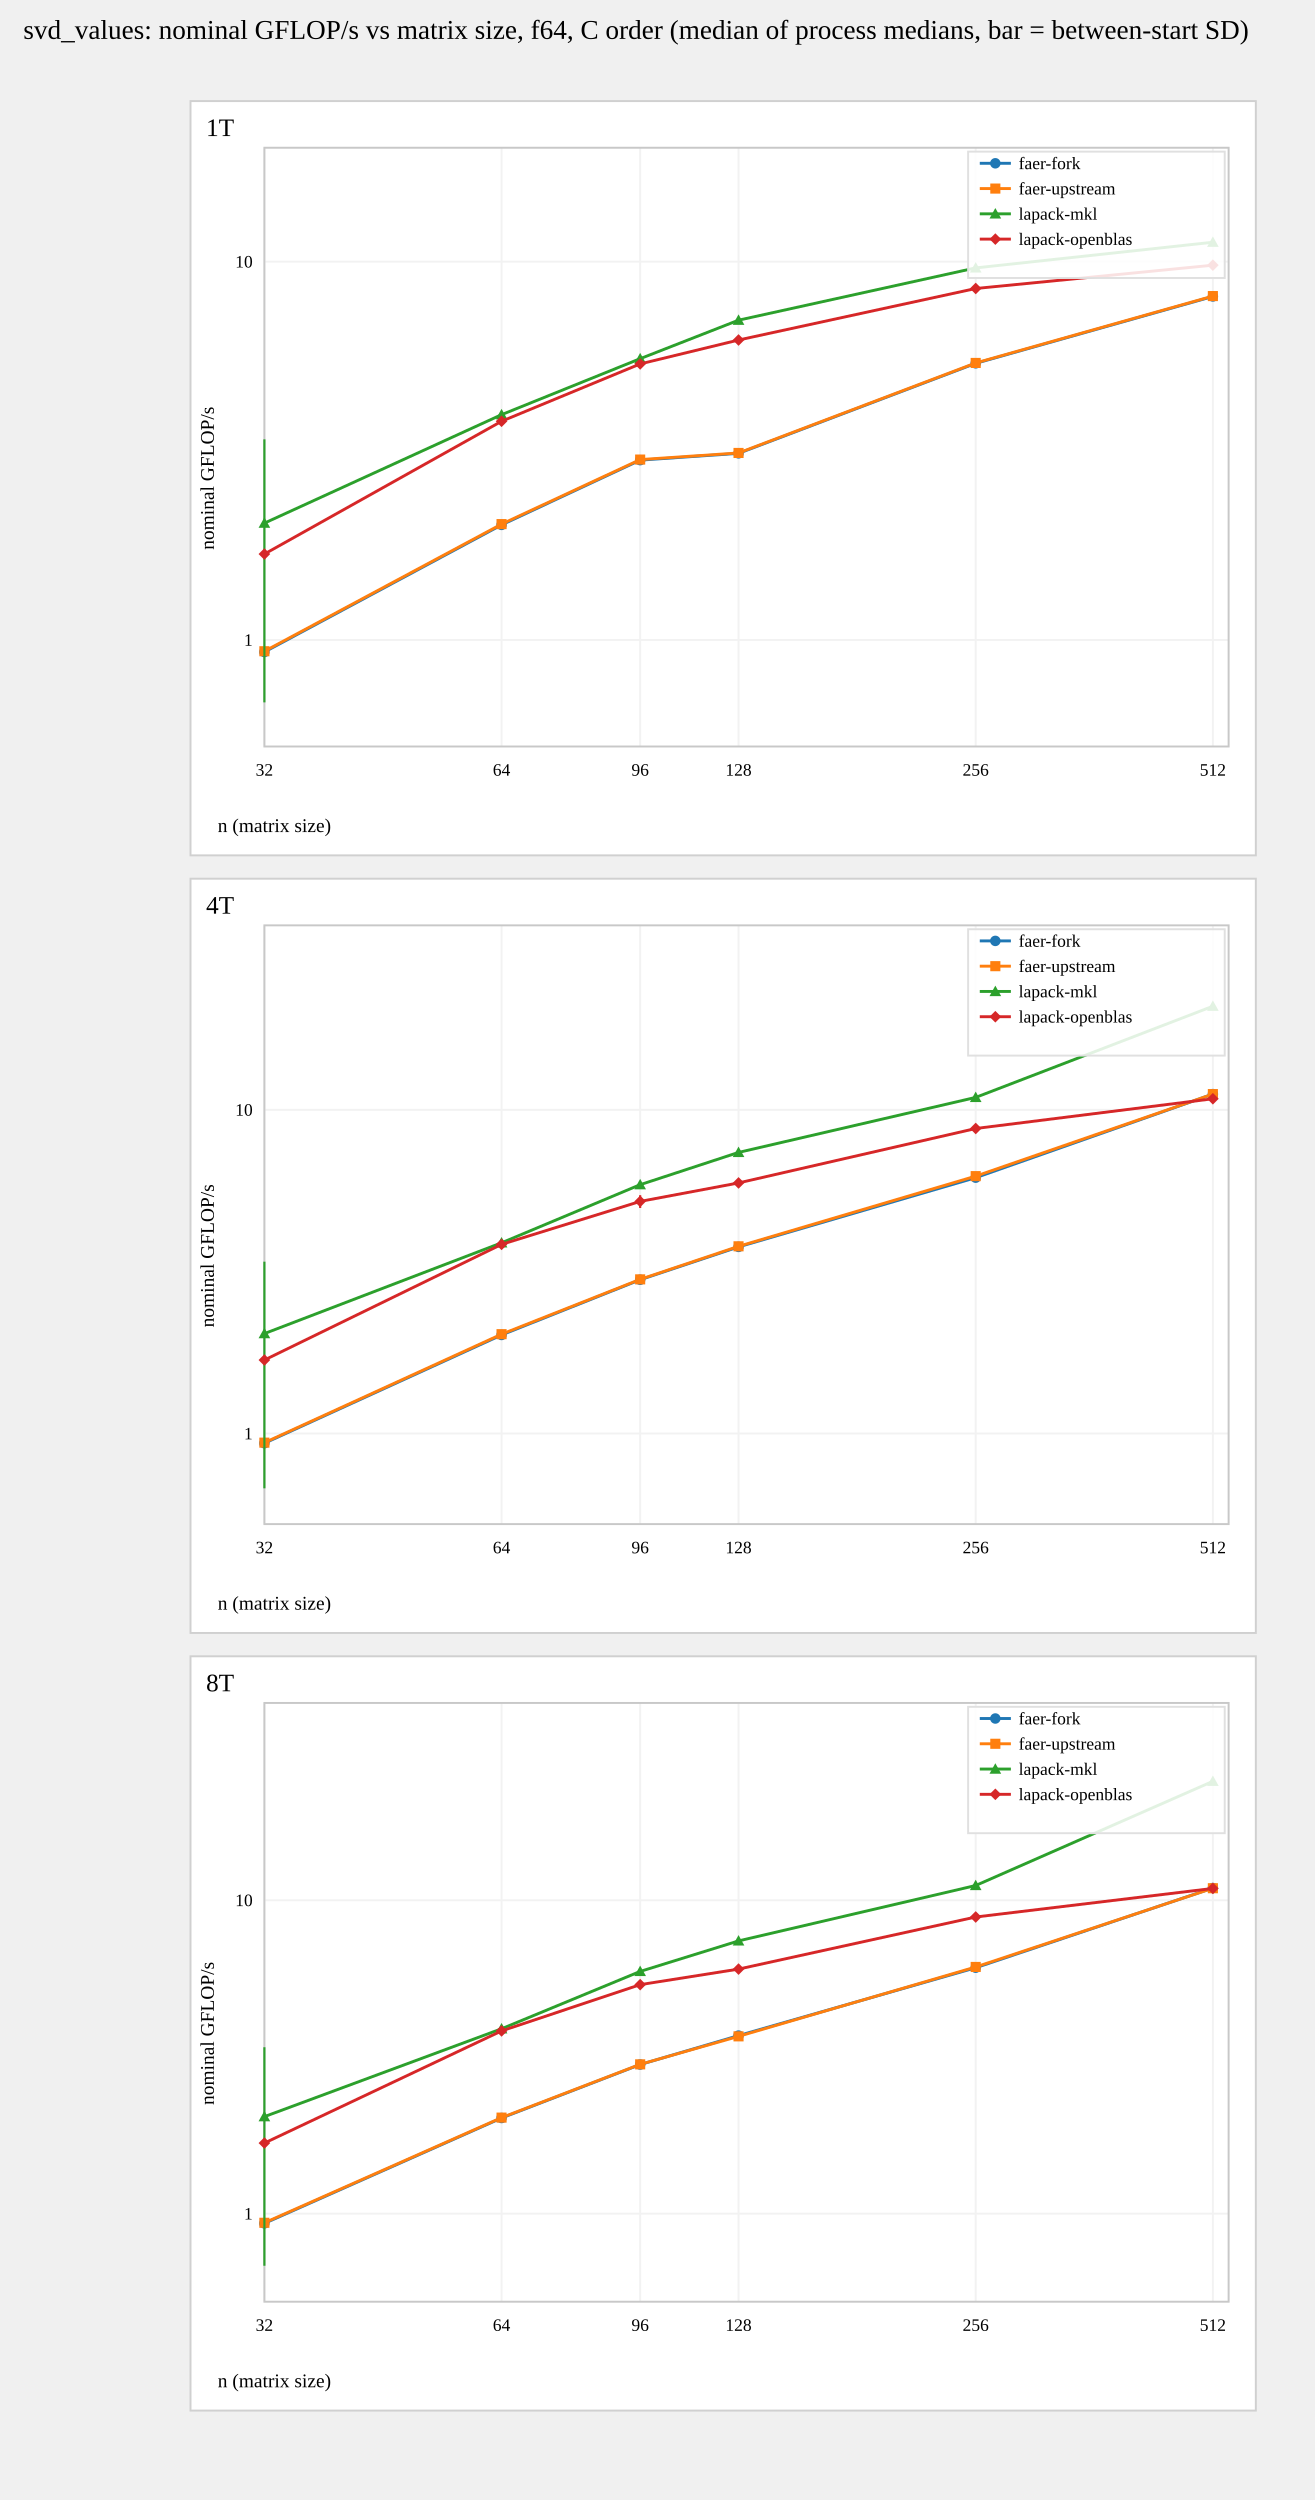
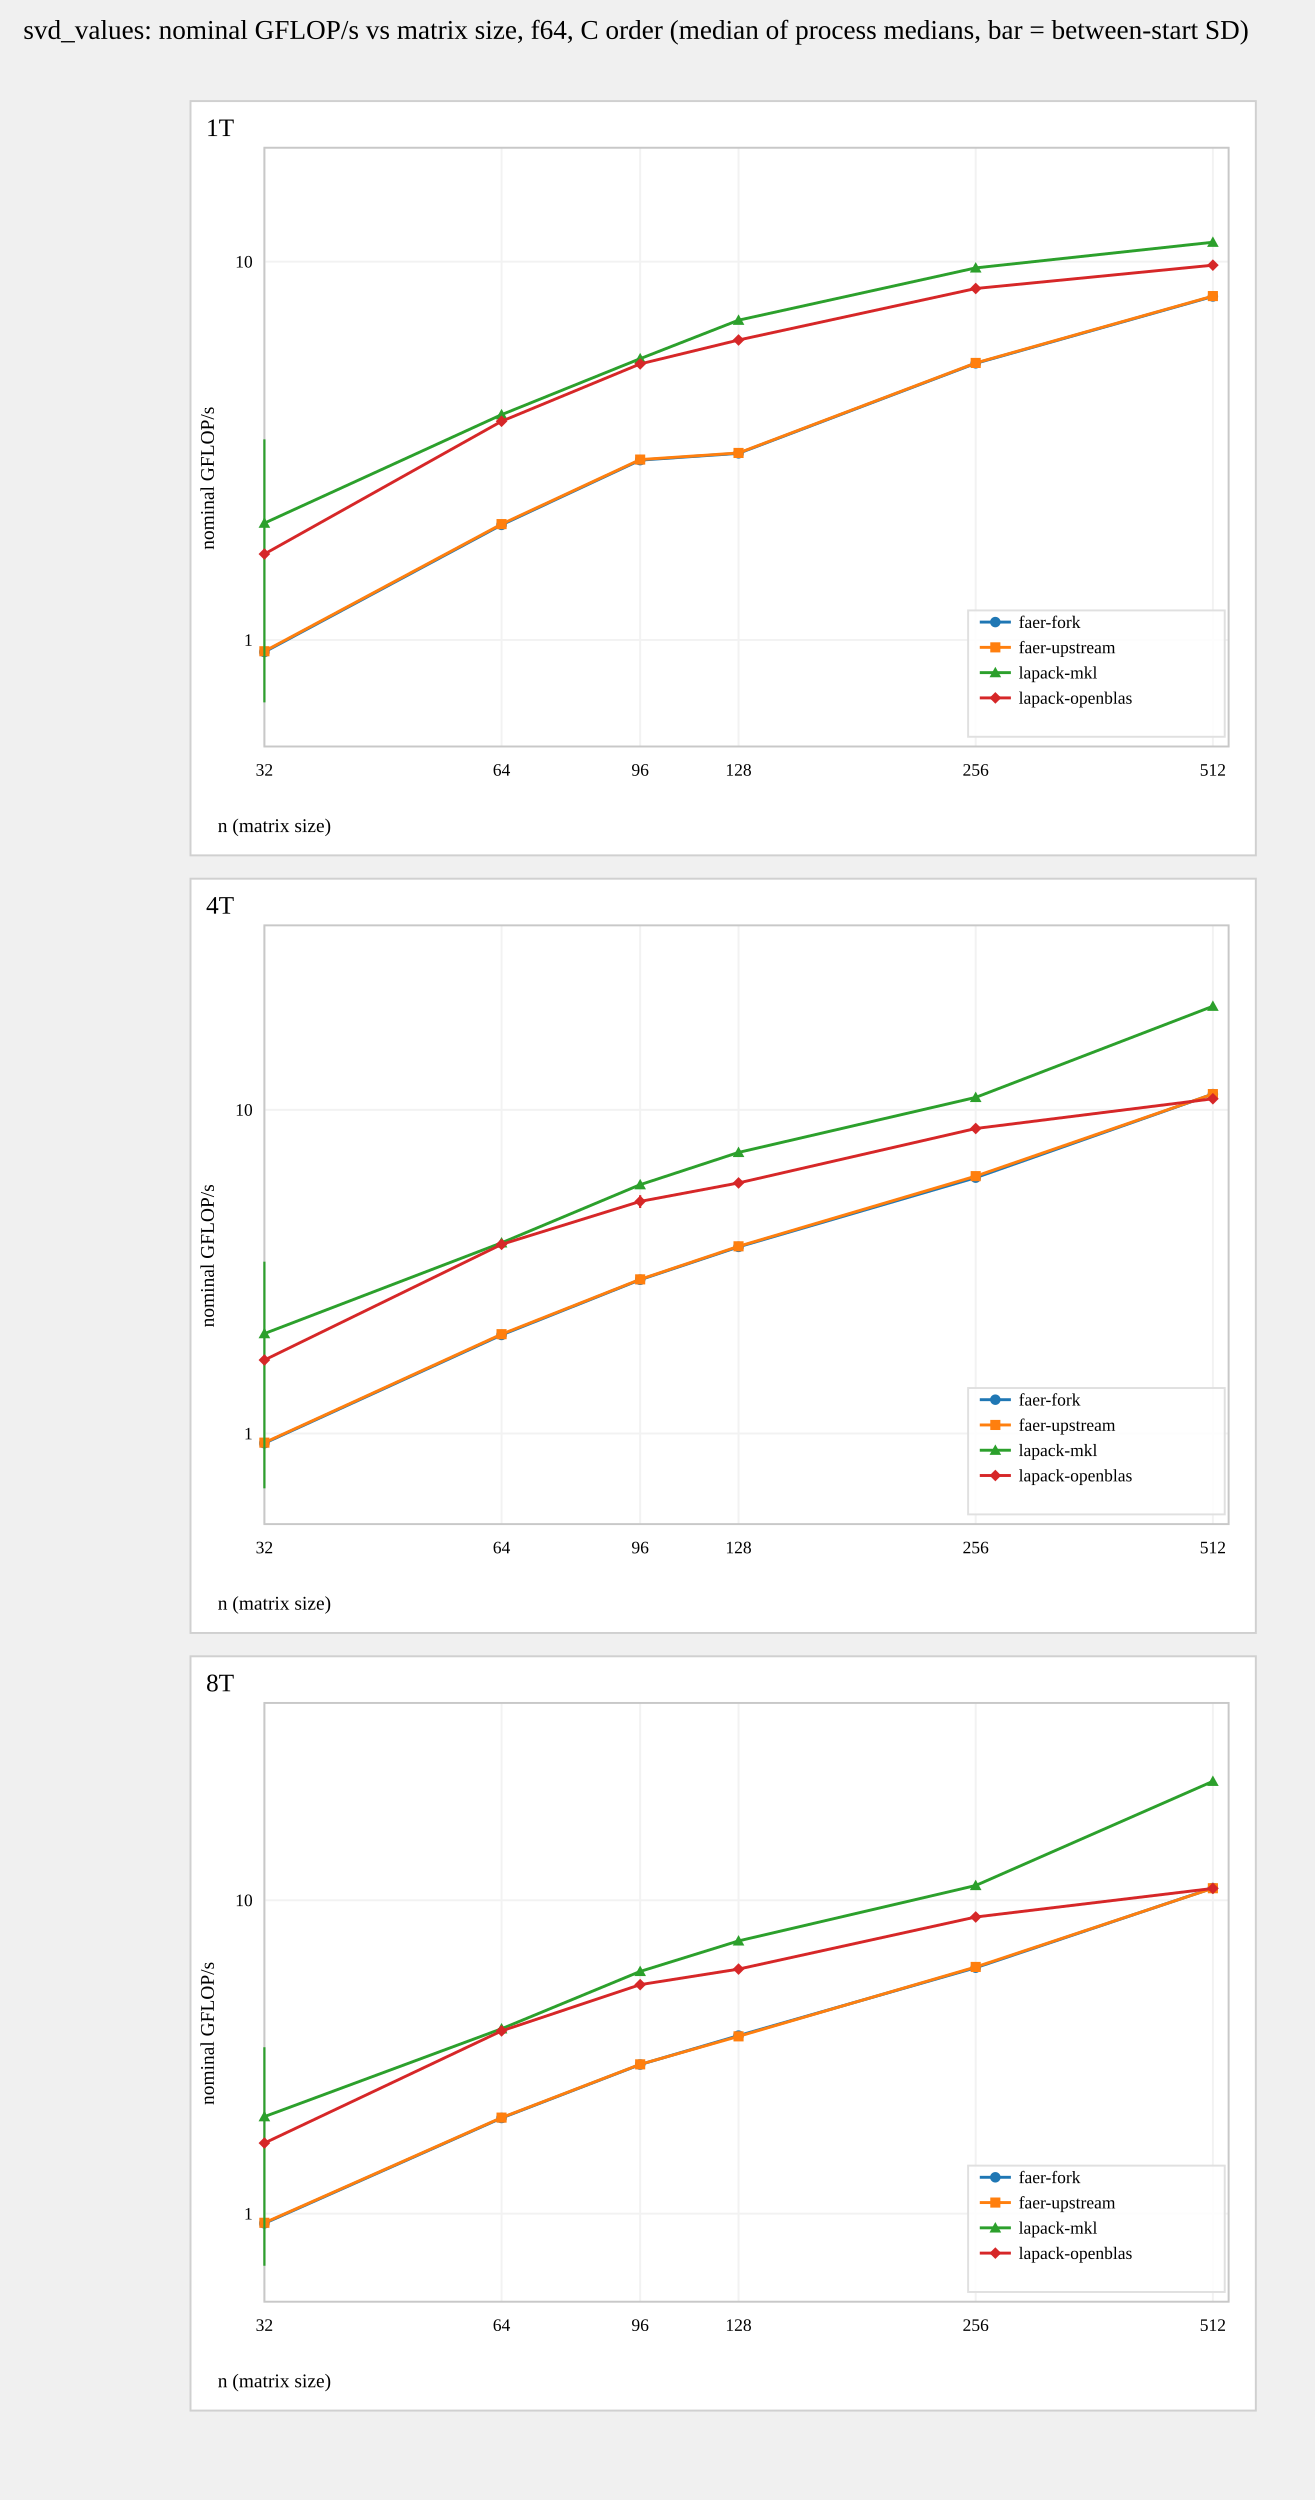
<svg xmlns="http://www.w3.org/2000/svg" width="676" height="1286" viewBox="0 0 676 1286">
  <text x="12.0" y="20.0" font-size="14" text-anchor="start">svd_values: nominal GFLOP/s vs matrix size, f64, C order (median of process medians, bar = between-start SD)</text>
  <g>
    <rect x="98" y="52" width="548" height="388" fill="#ffffff" stroke="#d0d0d0" />
    <text x="106.0" y="70.0" font-size="13" text-anchor="start">1T</text>
    <line x1="136.0" y1="76" x2="136.0" y2="384" stroke="#f2f2f2" />
    <text x="136.0" y="399.0" font-size="9" text-anchor="middle">32</text>
    <line x1="258.0" y1="76" x2="258.0" y2="384" stroke="#f2f2f2" />
    <text x="258.0" y="399.0" font-size="9" text-anchor="middle">64</text>
    <line x1="329.3" y1="76" x2="329.3" y2="384" stroke="#f2f2f2" />
    <text x="329.3" y="399.0" font-size="9" text-anchor="middle">96</text>
    <line x1="379.9" y1="76" x2="379.9" y2="384" stroke="#f2f2f2" />
    <text x="379.9" y="399.0" font-size="9" text-anchor="middle">128</text>
    <line x1="501.9" y1="76" x2="501.9" y2="384" stroke="#f2f2f2" />
    <text x="501.9" y="399.0" font-size="9" text-anchor="middle">256</text>
    <line x1="623.9" y1="76" x2="623.9" y2="384" stroke="#f2f2f2" />
    <text x="623.9" y="399.0" font-size="9" text-anchor="middle">512</text>
    <line x1="136" y1="329.2" x2="632" y2="329.2" stroke="#f2f2f2" />
    <text x="130.0" y="332.2" font-size="9" text-anchor="end">1</text>
    <line x1="136" y1="134.6" x2="632" y2="134.6" stroke="#f2f2f2" />
    <text x="130.0" y="137.6" font-size="9" text-anchor="end">10</text>
    <rect x="136" y="76" width="496" height="308" fill="none" stroke="#c8c8c8" />
    <text x="112.0" y="428.0" font-size="10" text-anchor="start">n (matrix size)</text>
    <text x="110.0" y="246.0" font-size="10" text-anchor="middle" transform="rotate(-90 110.0 246.0)">nominal GFLOP/s</text>
    <polyline points="136.0,335.4 258.0,270.0 329.3,236.7 379.9,233.2 501.9,186.9 623.9,152.5" fill="none" stroke="#1f77b4" stroke-width="1.5" />
    <line x1="136.0" y1="335.8" x2="136.0" y2="334.9" stroke="#1f77b4" stroke-width="1.1" />
    <circle cx="136.0" cy="335.4" r="2.7" fill="#1f77b4" />
    <line x1="258.0" y1="270.5" x2="258.0" y2="269.6" stroke="#1f77b4" stroke-width="1.1" />
    <circle cx="258.0" cy="270.0" r="2.7" fill="#1f77b4" />
    <line x1="329.3" y1="236.7" x2="329.3" y2="236.7" stroke="#1f77b4" stroke-width="1.1" />
    <circle cx="329.3" cy="236.7" r="2.7" fill="#1f77b4" />
    <line x1="379.9" y1="233.5" x2="379.9" y2="232.9" stroke="#1f77b4" stroke-width="1.1" />
    <circle cx="379.9" cy="233.2" r="2.7" fill="#1f77b4" />
    <line x1="501.9" y1="187.0" x2="501.9" y2="186.7" stroke="#1f77b4" stroke-width="1.1" />
    <circle cx="501.9" cy="186.9" r="2.7" fill="#1f77b4" />
    <line x1="623.9" y1="153.0" x2="623.9" y2="151.9" stroke="#1f77b4" stroke-width="1.1" />
    <circle cx="623.9" cy="152.5" r="2.7" fill="#1f77b4" />
    <polyline points="136.0,335.0 258.0,269.6 329.3,236.4 379.9,233.0 501.9,186.7 623.9,152.3" fill="none" stroke="#ff7f0e" stroke-width="1.5" />
    <line x1="136.0" y1="335.2" x2="136.0" y2="334.7" stroke="#ff7f0e" stroke-width="1.1" />
    <rect x="133.4" y="332.4" width="5.2" height="5.2" fill="#ff7f0e" />
    <line x1="258.0" y1="270.3" x2="258.0" y2="268.8" stroke="#ff7f0e" stroke-width="1.1" />
    <rect x="255.4" y="267.0" width="5.2" height="5.2" fill="#ff7f0e" />
    <line x1="329.3" y1="236.5" x2="329.3" y2="236.3" stroke="#ff7f0e" stroke-width="1.1" />
    <rect x="326.7" y="233.8" width="5.2" height="5.2" fill="#ff7f0e" />
    <line x1="379.9" y1="233.2" x2="379.9" y2="232.7" stroke="#ff7f0e" stroke-width="1.1" />
    <rect x="377.3" y="230.4" width="5.2" height="5.2" fill="#ff7f0e" />
    <line x1="501.9" y1="186.9" x2="501.9" y2="186.5" stroke="#ff7f0e" stroke-width="1.1" />
    <rect x="499.3" y="184.1" width="5.2" height="5.2" fill="#ff7f0e" />
    <line x1="623.9" y1="152.8" x2="623.9" y2="151.7" stroke="#ff7f0e" stroke-width="1.1" />
    <rect x="621.3" y="149.7" width="5.2" height="5.2" fill="#ff7f0e" />
    <polyline points="136.0,269.1 258.0,213.3 329.3,184.5 379.9,164.7 501.9,137.8 623.9,124.6" fill="none" stroke="#2ca02c" stroke-width="1.5" />
    <line x1="136.0" y1="361.3" x2="136.0" y2="226.0" stroke="#2ca02c" stroke-width="1.1" />
    <polygon points="136.0,266.1 133.0,271.5 139.0,271.5" fill="#2ca02c" />
    <line x1="258.0" y1="213.4" x2="258.0" y2="213.2" stroke="#2ca02c" stroke-width="1.1" />
    <polygon points="258.0,210.3 255.0,215.7 261.0,215.7" fill="#2ca02c" />
    <line x1="329.3" y1="185.3" x2="329.3" y2="183.6" stroke="#2ca02c" stroke-width="1.1" />
    <polygon points="329.3,181.5 326.3,186.9 332.3,186.9" fill="#2ca02c" />
    <line x1="379.9" y1="164.7" x2="379.9" y2="164.6" stroke="#2ca02c" stroke-width="1.1" />
    <polygon points="379.9,161.7 376.9,167.1 382.9,167.1" fill="#2ca02c" />
    <line x1="501.9" y1="138.0" x2="501.9" y2="137.6" stroke="#2ca02c" stroke-width="1.1" />
    <polygon points="501.9,134.8 498.9,140.2 504.9,140.2" fill="#2ca02c" />
    <line x1="623.9" y1="125.5" x2="623.9" y2="123.8" stroke="#2ca02c" stroke-width="1.1" />
    <polygon points="623.9,121.6 620.9,127.0 626.9,127.0" fill="#2ca02c" />
    <polyline points="136.0,285.0 258.0,216.7 329.3,187.2 379.9,174.9 501.9,148.4 623.9,136.4" fill="none" stroke="#d62728" stroke-width="1.5" />
    <line x1="136.0" y1="285.1" x2="136.0" y2="285.0" stroke="#d62728" stroke-width="1.1" />
    <polygon points="136.0,282.0 133.0,285.0 136.0,288.0 139.0,285.0" fill="#d62728" />
    <line x1="258.0" y1="217.6" x2="258.0" y2="215.7" stroke="#d62728" stroke-width="1.1" />
    <polygon points="258.0,213.7 255.0,216.7 258.0,219.7 261.0,216.7" fill="#d62728" />
    <line x1="329.3" y1="187.7" x2="329.3" y2="186.7" stroke="#d62728" stroke-width="1.1" />
    <polygon points="329.3,184.2 326.3,187.2 329.3,190.2 332.3,187.2" fill="#d62728" />
    <line x1="379.9" y1="175.1" x2="379.9" y2="174.7" stroke="#d62728" stroke-width="1.1" />
    <polygon points="379.9,171.9 376.9,174.9 379.9,177.9 382.9,174.9" fill="#d62728" />
    <line x1="501.9" y1="148.5" x2="501.9" y2="148.4" stroke="#d62728" stroke-width="1.1" />
    <polygon points="501.9,145.4 498.9,148.4 501.9,151.4 504.9,148.4" fill="#d62728" />
    <line x1="623.9" y1="136.5" x2="623.9" y2="136.3" stroke="#d62728" stroke-width="1.1" />
    <polygon points="623.9,133.4 620.9,136.4 623.9,139.4 626.9,136.4" fill="#d62728" />
-     <rect x="498" y="78" width="132" height="65" fill="#ffffff" fill-opacity="0.86" stroke="#e0e0e0" />
-     <line x1="504" y1="84" x2="520" y2="84" stroke="#1f77b4" stroke-width="1.5" />
-     <circle cx="512.0" cy="84.0" r="2.7" fill="#1f77b4" />
-     <text x="524.0" y="87.0" font-size="9" text-anchor="start">faer-fork</text>
-     <line x1="504" y1="97" x2="520" y2="97" stroke="#ff7f0e" stroke-width="1.5" />
-     <rect x="509.4" y="94.4" width="5.2" height="5.2" fill="#ff7f0e" />
-     <text x="524.0" y="100.0" font-size="9" text-anchor="start">faer-upstream</text>
-     <line x1="504" y1="110" x2="520" y2="110" stroke="#2ca02c" stroke-width="1.5" />
-     <polygon points="512.0,107.0 509.0,112.4 515.0,112.4" fill="#2ca02c" />
-     <text x="524.0" y="113.0" font-size="9" text-anchor="start">lapack-mkl</text>
-     <line x1="504" y1="123" x2="520" y2="123" stroke="#d62728" stroke-width="1.5" />
-     <polygon points="512.0,120.0 509.0,123.0 512.0,126.0 515.0,123.0" fill="#d62728" />
-     <text x="524.0" y="126.0" font-size="9" text-anchor="start">lapack-openblas</text>
+     <rect x="498" y="314" width="132" height="65" fill="#ffffff" fill-opacity="0.86" stroke="#e0e0e0" />
+     <line x1="504" y1="320" x2="520" y2="320" stroke="#1f77b4" stroke-width="1.5" />
+     <circle cx="512.0" cy="320.0" r="2.7" fill="#1f77b4" />
+     <text x="524.0" y="323.0" font-size="9" text-anchor="start">faer-fork</text>
+     <line x1="504" y1="333" x2="520" y2="333" stroke="#ff7f0e" stroke-width="1.5" />
+     <rect x="509.4" y="330.4" width="5.2" height="5.2" fill="#ff7f0e" />
+     <text x="524.0" y="336.0" font-size="9" text-anchor="start">faer-upstream</text>
+     <line x1="504" y1="346" x2="520" y2="346" stroke="#2ca02c" stroke-width="1.5" />
+     <polygon points="512.0,343.0 509.0,348.4 515.0,348.4" fill="#2ca02c" />
+     <text x="524.0" y="349.0" font-size="9" text-anchor="start">lapack-mkl</text>
+     <line x1="504" y1="359" x2="520" y2="359" stroke="#d62728" stroke-width="1.5" />
+     <polygon points="512.0,356.0 509.0,359.0 512.0,362.0 515.0,359.0" fill="#d62728" />
+     <text x="524.0" y="362.0" font-size="9" text-anchor="start">lapack-openblas</text>
  </g>
  <g>
    <rect x="98" y="452" width="548" height="388" fill="#ffffff" stroke="#d0d0d0" />
    <text x="106.0" y="470.0" font-size="13" text-anchor="start">4T</text>
    <line x1="136.0" y1="476" x2="136.0" y2="784" stroke="#f2f2f2" />
    <text x="136.0" y="799.0" font-size="9" text-anchor="middle">32</text>
    <line x1="258.0" y1="476" x2="258.0" y2="784" stroke="#f2f2f2" />
    <text x="258.0" y="799.0" font-size="9" text-anchor="middle">64</text>
    <line x1="329.3" y1="476" x2="329.3" y2="784" stroke="#f2f2f2" />
    <text x="329.3" y="799.0" font-size="9" text-anchor="middle">96</text>
    <line x1="379.9" y1="476" x2="379.9" y2="784" stroke="#f2f2f2" />
    <text x="379.9" y="799.0" font-size="9" text-anchor="middle">128</text>
    <line x1="501.9" y1="476" x2="501.9" y2="784" stroke="#f2f2f2" />
    <text x="501.9" y="799.0" font-size="9" text-anchor="middle">256</text>
    <line x1="623.9" y1="476" x2="623.9" y2="784" stroke="#f2f2f2" />
    <text x="623.9" y="799.0" font-size="9" text-anchor="middle">512</text>
    <line x1="136" y1="737.4" x2="632" y2="737.4" stroke="#f2f2f2" />
    <text x="130.0" y="740.4" font-size="9" text-anchor="end">1</text>
    <line x1="136" y1="570.9" x2="632" y2="570.9" stroke="#f2f2f2" />
    <text x="130.0" y="573.9" font-size="9" text-anchor="end">10</text>
    <rect x="136" y="476" width="496" height="308" fill="none" stroke="#c8c8c8" />
    <text x="112.0" y="828.0" font-size="10" text-anchor="start">n (matrix size)</text>
    <text x="110.0" y="646.0" font-size="10" text-anchor="middle" transform="rotate(-90 110.0 646.0)">nominal GFLOP/s</text>
    <polyline points="136.0,742.4 258.0,686.7 329.3,658.3 379.9,641.4 501.9,605.8 623.9,562.8" fill="none" stroke="#1f77b4" stroke-width="1.5" />
    <line x1="136.0" y1="742.5" x2="136.0" y2="742.2" stroke="#1f77b4" stroke-width="1.1" />
    <circle cx="136.0" cy="742.4" r="2.7" fill="#1f77b4" />
    <line x1="258.0" y1="686.8" x2="258.0" y2="686.5" stroke="#1f77b4" stroke-width="1.1" />
    <circle cx="258.0" cy="686.7" r="2.7" fill="#1f77b4" />
    <line x1="329.3" y1="658.4" x2="329.3" y2="658.2" stroke="#1f77b4" stroke-width="1.1" />
    <circle cx="329.3" cy="658.3" r="2.7" fill="#1f77b4" />
    <line x1="379.9" y1="641.9" x2="379.9" y2="640.9" stroke="#1f77b4" stroke-width="1.1" />
    <circle cx="379.9" cy="641.4" r="2.7" fill="#1f77b4" />
    <line x1="501.9" y1="606.0" x2="501.9" y2="605.6" stroke="#1f77b4" stroke-width="1.1" />
    <circle cx="501.9" cy="605.8" r="2.7" fill="#1f77b4" />
    <line x1="623.9" y1="563.7" x2="623.9" y2="561.9" stroke="#1f77b4" stroke-width="1.1" />
    <circle cx="623.9" cy="562.8" r="2.7" fill="#1f77b4" />
    <polyline points="136.0,742.1 258.0,686.3 329.3,658.1 379.9,641.1 501.9,605.0 623.9,562.8" fill="none" stroke="#ff7f0e" stroke-width="1.5" />
    <line x1="136.0" y1="742.3" x2="136.0" y2="741.9" stroke="#ff7f0e" stroke-width="1.1" />
    <rect x="133.4" y="739.5" width="5.2" height="5.2" fill="#ff7f0e" />
    <line x1="258.0" y1="686.5" x2="258.0" y2="686.2" stroke="#ff7f0e" stroke-width="1.1" />
    <rect x="255.4" y="683.7" width="5.2" height="5.2" fill="#ff7f0e" />
    <line x1="329.3" y1="658.2" x2="329.3" y2="657.9" stroke="#ff7f0e" stroke-width="1.1" />
    <rect x="326.7" y="655.5" width="5.2" height="5.2" fill="#ff7f0e" />
    <line x1="379.9" y1="641.6" x2="379.9" y2="640.7" stroke="#ff7f0e" stroke-width="1.1" />
    <rect x="377.3" y="638.5" width="5.2" height="5.2" fill="#ff7f0e" />
    <line x1="501.9" y1="605.2" x2="501.9" y2="604.9" stroke="#ff7f0e" stroke-width="1.1" />
    <rect x="499.3" y="602.4" width="5.2" height="5.2" fill="#ff7f0e" />
    <line x1="623.9" y1="563.5" x2="623.9" y2="562.1" stroke="#ff7f0e" stroke-width="1.1" />
    <rect x="621.3" y="560.2" width="5.2" height="5.2" fill="#ff7f0e" />
    <polyline points="136.0,686.0 258.0,639.3 329.3,609.4 379.9,592.8 501.9,564.5 623.9,517.6" fill="none" stroke="#2ca02c" stroke-width="1.5" />
    <line x1="136.0" y1="765.6" x2="136.0" y2="649.0" stroke="#2ca02c" stroke-width="1.1" />
    <polygon points="136.0,683.0 133.0,688.4 139.0,688.4" fill="#2ca02c" />
    <line x1="258.0" y1="639.6" x2="258.0" y2="639.0" stroke="#2ca02c" stroke-width="1.1" />
    <polygon points="258.0,636.3 255.0,641.7 261.0,641.7" fill="#2ca02c" />
    <line x1="329.3" y1="609.6" x2="329.3" y2="609.3" stroke="#2ca02c" stroke-width="1.1" />
    <polygon points="329.3,606.4 326.3,611.8 332.3,611.8" fill="#2ca02c" />
    <line x1="379.9" y1="592.9" x2="379.9" y2="592.7" stroke="#2ca02c" stroke-width="1.1" />
    <polygon points="379.9,589.8 376.9,595.2 382.9,595.2" fill="#2ca02c" />
    <line x1="501.9" y1="564.6" x2="501.9" y2="564.4" stroke="#2ca02c" stroke-width="1.1" />
    <polygon points="501.9,561.5 498.9,566.9 504.9,566.9" fill="#2ca02c" />
    <line x1="623.9" y1="517.9" x2="623.9" y2="517.3" stroke="#2ca02c" stroke-width="1.1" />
    <polygon points="623.9,514.6 620.9,520.0 626.9,520.0" fill="#2ca02c" />
    <polyline points="136.0,699.6 258.0,640.1 329.3,618.0 379.9,608.5 501.9,580.5 623.9,565.2" fill="none" stroke="#d62728" stroke-width="1.5" />
    <line x1="136.0" y1="699.8" x2="136.0" y2="699.3" stroke="#d62728" stroke-width="1.1" />
    <polygon points="136.0,696.6 133.0,699.6 136.0,702.6 139.0,699.6" fill="#d62728" />
    <line x1="258.0" y1="640.3" x2="258.0" y2="640.0" stroke="#d62728" stroke-width="1.1" />
    <polygon points="258.0,637.1 255.0,640.1 258.0,643.1 261.0,640.1" fill="#d62728" />
    <line x1="329.3" y1="621.4" x2="329.3" y2="614.8" stroke="#d62728" stroke-width="1.1" />
    <polygon points="329.3,615.0 326.3,618.0 329.3,621.0 332.3,618.0" fill="#d62728" />
    <line x1="379.9" y1="609.4" x2="379.9" y2="607.7" stroke="#d62728" stroke-width="1.1" />
    <polygon points="379.9,605.5 376.9,608.5 379.9,611.5 382.9,608.5" fill="#d62728" />
    <line x1="501.9" y1="580.7" x2="501.9" y2="580.3" stroke="#d62728" stroke-width="1.1" />
    <polygon points="501.9,577.5 498.9,580.5 501.9,583.5 504.9,580.5" fill="#d62728" />
    <line x1="623.9" y1="565.5" x2="623.9" y2="565.0" stroke="#d62728" stroke-width="1.1" />
    <polygon points="623.9,562.2 620.9,565.2 623.9,568.2 626.9,565.2" fill="#d62728" />
-     <rect x="498" y="478" width="132" height="65" fill="#ffffff" fill-opacity="0.86" stroke="#e0e0e0" />
-     <line x1="504" y1="484" x2="520" y2="484" stroke="#1f77b4" stroke-width="1.5" />
-     <circle cx="512.0" cy="484.0" r="2.7" fill="#1f77b4" />
-     <text x="524.0" y="487.0" font-size="9" text-anchor="start">faer-fork</text>
-     <line x1="504" y1="497" x2="520" y2="497" stroke="#ff7f0e" stroke-width="1.5" />
-     <rect x="509.4" y="494.4" width="5.2" height="5.2" fill="#ff7f0e" />
-     <text x="524.0" y="500.0" font-size="9" text-anchor="start">faer-upstream</text>
-     <line x1="504" y1="510" x2="520" y2="510" stroke="#2ca02c" stroke-width="1.5" />
-     <polygon points="512.0,507.0 509.0,512.4 515.0,512.4" fill="#2ca02c" />
-     <text x="524.0" y="513.0" font-size="9" text-anchor="start">lapack-mkl</text>
-     <line x1="504" y1="523" x2="520" y2="523" stroke="#d62728" stroke-width="1.5" />
-     <polygon points="512.0,520.0 509.0,523.0 512.0,526.0 515.0,523.0" fill="#d62728" />
-     <text x="524.0" y="526.0" font-size="9" text-anchor="start">lapack-openblas</text>
+     <rect x="498" y="714" width="132" height="65" fill="#ffffff" fill-opacity="0.86" stroke="#e0e0e0" />
+     <line x1="504" y1="720" x2="520" y2="720" stroke="#1f77b4" stroke-width="1.5" />
+     <circle cx="512.0" cy="720.0" r="2.7" fill="#1f77b4" />
+     <text x="524.0" y="723.0" font-size="9" text-anchor="start">faer-fork</text>
+     <line x1="504" y1="733" x2="520" y2="733" stroke="#ff7f0e" stroke-width="1.5" />
+     <rect x="509.4" y="730.4" width="5.2" height="5.2" fill="#ff7f0e" />
+     <text x="524.0" y="736.0" font-size="9" text-anchor="start">faer-upstream</text>
+     <line x1="504" y1="746" x2="520" y2="746" stroke="#2ca02c" stroke-width="1.5" />
+     <polygon points="512.0,743.0 509.0,748.4 515.0,748.4" fill="#2ca02c" />
+     <text x="524.0" y="749.0" font-size="9" text-anchor="start">lapack-mkl</text>
+     <line x1="504" y1="759" x2="520" y2="759" stroke="#d62728" stroke-width="1.5" />
+     <polygon points="512.0,756.0 509.0,759.0 512.0,762.0 515.0,759.0" fill="#d62728" />
+     <text x="524.0" y="762.0" font-size="9" text-anchor="start">lapack-openblas</text>
  </g>
  <g>
    <rect x="98" y="852" width="548" height="388" fill="#ffffff" stroke="#d0d0d0" />
    <text x="106.0" y="870.0" font-size="13" text-anchor="start">8T</text>
    <line x1="136.0" y1="876" x2="136.0" y2="1184" stroke="#f2f2f2" />
    <text x="136.0" y="1199.0" font-size="9" text-anchor="middle">32</text>
    <line x1="258.0" y1="876" x2="258.0" y2="1184" stroke="#f2f2f2" />
    <text x="258.0" y="1199.0" font-size="9" text-anchor="middle">64</text>
    <line x1="329.3" y1="876" x2="329.3" y2="1184" stroke="#f2f2f2" />
    <text x="329.3" y="1199.0" font-size="9" text-anchor="middle">96</text>
    <line x1="379.9" y1="876" x2="379.9" y2="1184" stroke="#f2f2f2" />
    <text x="379.9" y="1199.0" font-size="9" text-anchor="middle">128</text>
    <line x1="501.9" y1="876" x2="501.9" y2="1184" stroke="#f2f2f2" />
    <text x="501.9" y="1199.0" font-size="9" text-anchor="middle">256</text>
    <line x1="623.9" y1="876" x2="623.9" y2="1184" stroke="#f2f2f2" />
    <text x="623.9" y="1199.0" font-size="9" text-anchor="middle">512</text>
    <line x1="136" y1="1138.7" x2="632" y2="1138.7" stroke="#f2f2f2" />
    <text x="130.0" y="1141.7" font-size="9" text-anchor="end">1</text>
    <line x1="136" y1="977.5" x2="632" y2="977.5" stroke="#f2f2f2" />
    <text x="130.0" y="980.5" font-size="9" text-anchor="end">10</text>
    <rect x="136" y="876" width="496" height="308" fill="none" stroke="#c8c8c8" />
    <text x="112.0" y="1228.0" font-size="10" text-anchor="start">n (matrix size)</text>
    <text x="110.0" y="1046.0" font-size="10" text-anchor="middle" transform="rotate(-90 110.0 1046.0)">nominal GFLOP/s</text>
    <polyline points="136.0,1143.7 258.0,1089.5 329.3,1062.0 379.9,1047.1 501.9,1012.2 623.9,971.2" fill="none" stroke="#1f77b4" stroke-width="1.5" />
    <line x1="136.0" y1="1143.9" x2="136.0" y2="1143.5" stroke="#1f77b4" stroke-width="1.1" />
    <circle cx="136.0" cy="1143.7" r="2.7" fill="#1f77b4" />
    <line x1="258.0" y1="1089.7" x2="258.0" y2="1089.3" stroke="#1f77b4" stroke-width="1.1" />
    <circle cx="258.0" cy="1089.5" r="2.7" fill="#1f77b4" />
    <line x1="329.3" y1="1062.0" x2="329.3" y2="1061.9" stroke="#1f77b4" stroke-width="1.1" />
    <circle cx="329.3" cy="1062.0" r="2.7" fill="#1f77b4" />
    <line x1="379.9" y1="1048.1" x2="379.9" y2="1046.0" stroke="#1f77b4" stroke-width="1.1" />
    <circle cx="379.9" cy="1047.1" r="2.7" fill="#1f77b4" />
    <line x1="501.9" y1="1012.4" x2="501.9" y2="1012.0" stroke="#1f77b4" stroke-width="1.1" />
    <circle cx="501.9" cy="1012.2" r="2.7" fill="#1f77b4" />
    <line x1="623.9" y1="971.4" x2="623.9" y2="971.0" stroke="#1f77b4" stroke-width="1.1" />
    <circle cx="623.9" cy="971.2" r="2.7" fill="#1f77b4" />
    <polyline points="136.0,1143.4 258.0,1089.3 329.3,1061.9 379.9,1047.5 501.9,1011.8 623.9,971.3" fill="none" stroke="#ff7f0e" stroke-width="1.5" />
    <line x1="136.0" y1="1143.6" x2="136.0" y2="1143.3" stroke="#ff7f0e" stroke-width="1.1" />
    <rect x="133.4" y="1140.8" width="5.2" height="5.2" fill="#ff7f0e" />
    <line x1="258.0" y1="1089.5" x2="258.0" y2="1089.0" stroke="#ff7f0e" stroke-width="1.1" />
    <rect x="255.4" y="1086.7" width="5.2" height="5.2" fill="#ff7f0e" />
    <line x1="329.3" y1="1062.0" x2="329.3" y2="1061.8" stroke="#ff7f0e" stroke-width="1.1" />
    <rect x="326.7" y="1059.3" width="5.2" height="5.2" fill="#ff7f0e" />
    <line x1="379.9" y1="1048.5" x2="379.9" y2="1046.4" stroke="#ff7f0e" stroke-width="1.1" />
    <rect x="377.3" y="1044.9" width="5.2" height="5.2" fill="#ff7f0e" />
    <line x1="501.9" y1="1012.0" x2="501.9" y2="1011.6" stroke="#ff7f0e" stroke-width="1.1" />
    <rect x="499.3" y="1009.2" width="5.2" height="5.2" fill="#ff7f0e" />
    <line x1="623.9" y1="971.4" x2="623.9" y2="971.1" stroke="#ff7f0e" stroke-width="1.1" />
    <rect x="621.3" y="968.7" width="5.2" height="5.2" fill="#ff7f0e" />
    <polyline points="136.0,1088.8 258.0,1043.6 329.3,1014.1 379.9,998.4 501.9,969.9 623.9,916.3" fill="none" stroke="#2ca02c" stroke-width="1.5" />
    <line x1="136.0" y1="1165.5" x2="136.0" y2="1053.1" stroke="#2ca02c" stroke-width="1.1" />
    <polygon points="136.0,1085.8 133.0,1091.2 139.0,1091.2" fill="#2ca02c" />
    <line x1="258.0" y1="1043.9" x2="258.0" y2="1043.2" stroke="#2ca02c" stroke-width="1.1" />
    <polygon points="258.0,1040.6 255.0,1046.0 261.0,1046.0" fill="#2ca02c" />
    <line x1="329.3" y1="1014.3" x2="329.3" y2="1013.9" stroke="#2ca02c" stroke-width="1.1" />
    <polygon points="329.3,1011.1 326.3,1016.5 332.3,1016.5" fill="#2ca02c" />
    <line x1="379.9" y1="998.6" x2="379.9" y2="998.3" stroke="#2ca02c" stroke-width="1.1" />
    <polygon points="379.9,995.4 376.9,1000.8 382.9,1000.8" fill="#2ca02c" />
    <line x1="501.9" y1="970.1" x2="501.9" y2="969.7" stroke="#2ca02c" stroke-width="1.1" />
    <polygon points="501.9,966.9 498.9,972.3 504.9,972.3" fill="#2ca02c" />
    <line x1="623.9" y1="916.7" x2="623.9" y2="915.9" stroke="#2ca02c" stroke-width="1.1" />
    <polygon points="623.9,913.3 620.9,918.7 626.9,918.7" fill="#2ca02c" />
    <polyline points="136.0,1102.4 258.0,1044.7 329.3,1020.9 379.9,1012.9 501.9,986.1 623.9,971.4" fill="none" stroke="#d62728" stroke-width="1.5" />
    <line x1="136.0" y1="1102.7" x2="136.0" y2="1102.0" stroke="#d62728" stroke-width="1.1" />
    <polygon points="136.0,1099.4 133.0,1102.4 136.0,1105.4 139.0,1102.4" fill="#d62728" />
    <line x1="258.0" y1="1044.9" x2="258.0" y2="1044.5" stroke="#d62728" stroke-width="1.1" />
    <polygon points="258.0,1041.7 255.0,1044.7 258.0,1047.7 261.0,1044.7" fill="#d62728" />
    <line x1="329.3" y1="1021.4" x2="329.3" y2="1020.4" stroke="#d62728" stroke-width="1.1" />
    <polygon points="329.3,1017.9 326.3,1020.9 329.3,1023.9 332.3,1020.9" fill="#d62728" />
    <line x1="379.9" y1="1012.9" x2="379.9" y2="1012.9" stroke="#d62728" stroke-width="1.1" />
    <polygon points="379.9,1009.9 376.9,1012.9 379.9,1015.9 382.9,1012.9" fill="#d62728" />
    <line x1="501.9" y1="986.1" x2="501.9" y2="986.0" stroke="#d62728" stroke-width="1.1" />
    <polygon points="501.9,983.1 498.9,986.1 501.9,989.1 504.9,986.1" fill="#d62728" />
    <line x1="623.9" y1="971.4" x2="623.9" y2="971.4" stroke="#d62728" stroke-width="1.1" />
    <polygon points="623.9,968.4 620.9,971.4 623.9,974.4 626.9,971.4" fill="#d62728" />
-     <rect x="498" y="878" width="132" height="65" fill="#ffffff" fill-opacity="0.86" stroke="#e0e0e0" />
-     <line x1="504" y1="884" x2="520" y2="884" stroke="#1f77b4" stroke-width="1.5" />
-     <circle cx="512.0" cy="884.0" r="2.7" fill="#1f77b4" />
-     <text x="524.0" y="887.0" font-size="9" text-anchor="start">faer-fork</text>
-     <line x1="504" y1="897" x2="520" y2="897" stroke="#ff7f0e" stroke-width="1.5" />
-     <rect x="509.4" y="894.4" width="5.2" height="5.2" fill="#ff7f0e" />
-     <text x="524.0" y="900.0" font-size="9" text-anchor="start">faer-upstream</text>
-     <line x1="504" y1="910" x2="520" y2="910" stroke="#2ca02c" stroke-width="1.5" />
-     <polygon points="512.0,907.0 509.0,912.4 515.0,912.4" fill="#2ca02c" />
-     <text x="524.0" y="913.0" font-size="9" text-anchor="start">lapack-mkl</text>
-     <line x1="504" y1="923" x2="520" y2="923" stroke="#d62728" stroke-width="1.5" />
-     <polygon points="512.0,920.0 509.0,923.0 512.0,926.0 515.0,923.0" fill="#d62728" />
-     <text x="524.0" y="926.0" font-size="9" text-anchor="start">lapack-openblas</text>
+     <rect x="498" y="1114" width="132" height="65" fill="#ffffff" fill-opacity="0.86" stroke="#e0e0e0" />
+     <line x1="504" y1="1120" x2="520" y2="1120" stroke="#1f77b4" stroke-width="1.5" />
+     <circle cx="512.0" cy="1120.0" r="2.7" fill="#1f77b4" />
+     <text x="524.0" y="1123.0" font-size="9" text-anchor="start">faer-fork</text>
+     <line x1="504" y1="1133" x2="520" y2="1133" stroke="#ff7f0e" stroke-width="1.5" />
+     <rect x="509.4" y="1130.4" width="5.2" height="5.2" fill="#ff7f0e" />
+     <text x="524.0" y="1136.0" font-size="9" text-anchor="start">faer-upstream</text>
+     <line x1="504" y1="1146" x2="520" y2="1146" stroke="#2ca02c" stroke-width="1.5" />
+     <polygon points="512.0,1143.0 509.0,1148.4 515.0,1148.4" fill="#2ca02c" />
+     <text x="524.0" y="1149.0" font-size="9" text-anchor="start">lapack-mkl</text>
+     <line x1="504" y1="1159" x2="520" y2="1159" stroke="#d62728" stroke-width="1.5" />
+     <polygon points="512.0,1156.0 509.0,1159.0 512.0,1162.0 515.0,1159.0" fill="#d62728" />
+     <text x="524.0" y="1162.0" font-size="9" text-anchor="start">lapack-openblas</text>
  </g>
</svg>
